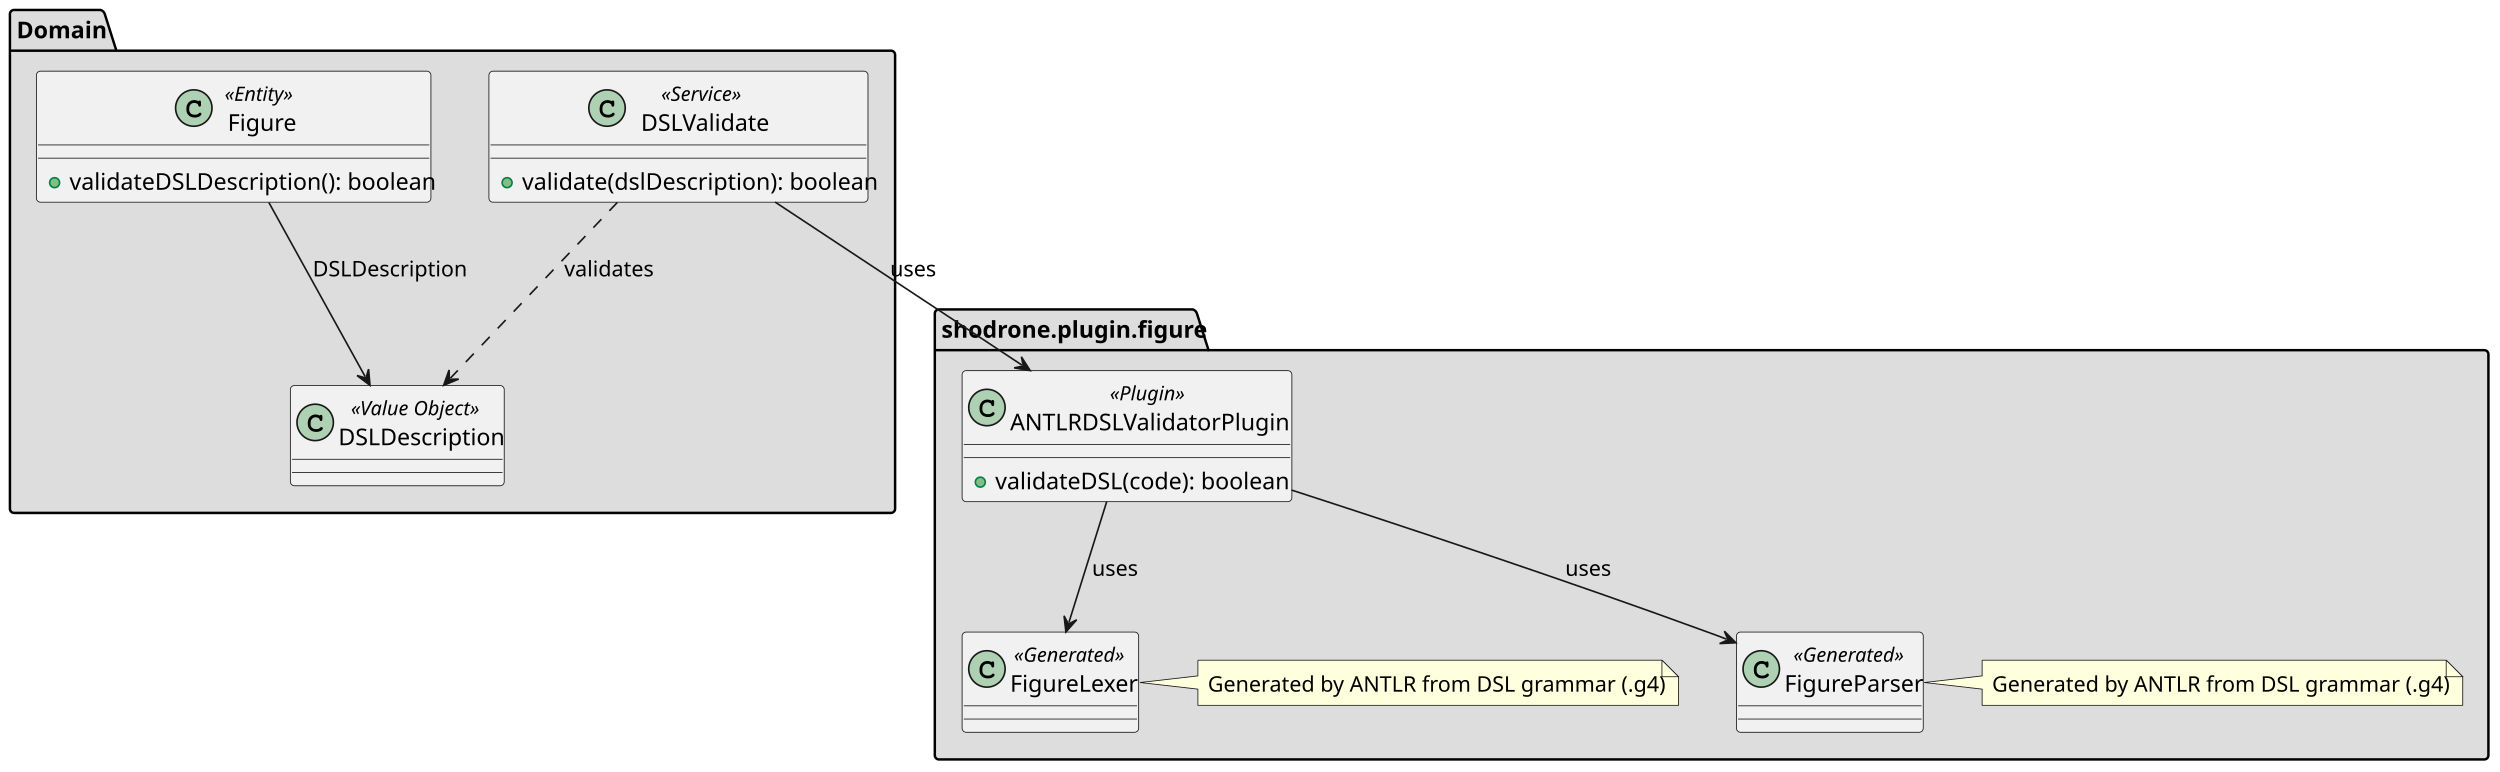
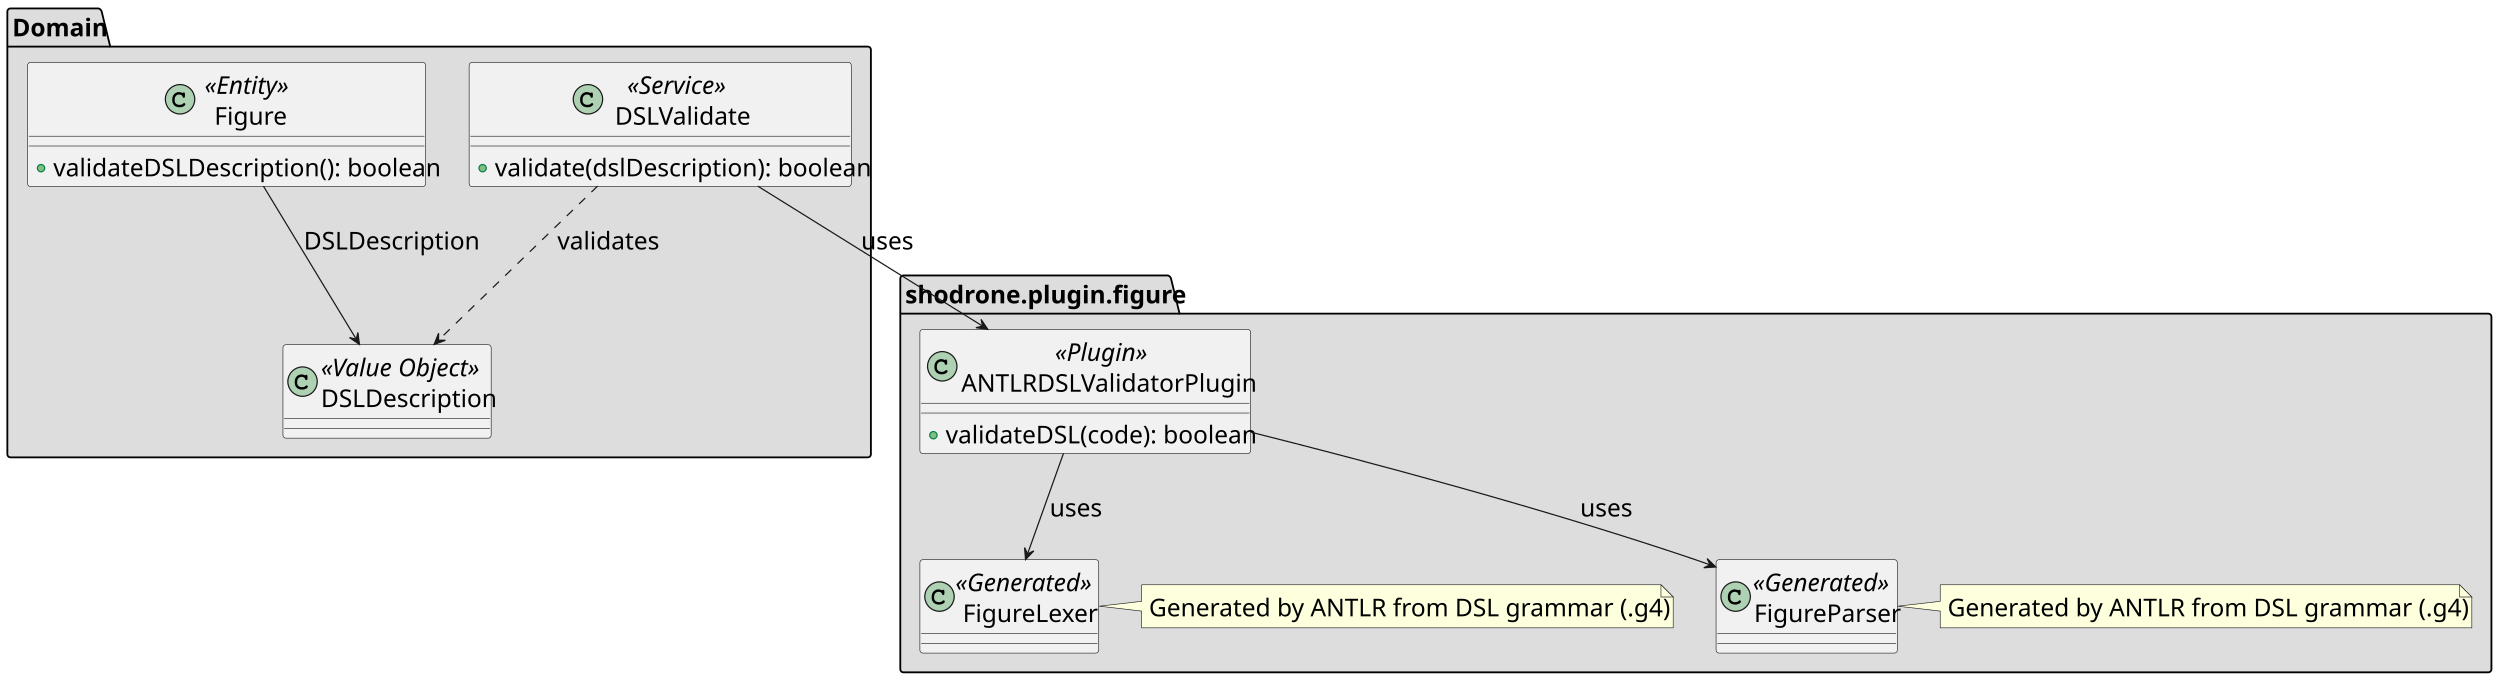
- <svg xmlns="http://www.w3.org/2000/svg" contentStyleType="text/css" height="466px" preserveAspectRatio="none" style="width:1511px;height:466px;background:#FFFFFF;" version="1.1" viewBox="0 0 1511 466" width="1511px" zoomAndPan="magnify">
+ <svg xmlns="http://www.w3.org/2000/svg" contentStyleType="text/css" height="555px" preserveAspectRatio="none" style="width:2041px;height:555px;background:#FFFFFF;" version="1.1" viewBox="0 0 2041 555" width="2041px" zoomAndPan="magnify">
  <defs />
  <g>
    <g id="cluster_Domain">
-       <path d="M8.5,6.014 L60.838,6.014 A3.75,3.75 0 0 1 63.338,8.514 L70.338,30.635 L538.5,30.635 A2.5,2.5 0 0 1 541,33.135 L541,307.514 A2.5,2.5 0 0 1 538.5,310.014 L8.5,310.014 A2.5,2.5 0 0 1 6,307.514 L6,8.514 A2.5,2.5 0 0 1 8.5,6.014 " fill="#DDDDDD" style="stroke:#000000;stroke-width:1.5;" />
-       <line style="stroke:#000000;stroke-width:1.5;" x1="6" x2="70.338" y1="30.635" y2="30.635" />
-       <text fill="#000000" font-family="sans-serif" font-size="14" font-weight="bold" lengthAdjust="spacing" textLength="51.338" x="10" y="23.121">Domain</text>
+       <path d="M8.5,6.894 L80.5,6.894 A3.75,3.75 0 0 1 83,9.395 L90,38.051 L708.5,38.051 A2.5,2.5 0 0 1 711,40.551 L711,370.894 A2.5,2.5 0 0 1 708.5,373.394 L8.5,373.394 A2.5,2.5 0 0 1 6,370.894 L6,9.395 A2.5,2.5 0 0 1 8.5,6.894 " fill="#DDDDDD" style="stroke:#000000;stroke-width:1.5;" />
+       <line style="stroke:#000000;stroke-width:1.5;" x1="6" x2="90" y1="38.051" y2="38.051" />
+       <text fill="#000000" font-family="sans-serif" font-size="20" font-weight="bold" lengthAdjust="spacing" textLength="71" x="10" y="29.656">Domain</text>
    </g>
    <g id="cluster_shodrone.plugin.figure">
-       <path d="M567.5,187.014 L720.935,187.014 A3.75,3.75 0 0 1 723.435,189.514 L730.435,211.635 L1501.5,211.635 A2.5,2.5 0 0 1 1504,214.135 L1504,456.514 A2.5,2.5 0 0 1 1501.5,459.014 L567.5,459.014 A2.5,2.5 0 0 1 565,456.514 L565,189.514 A2.5,2.5 0 0 1 567.5,187.014 " fill="#DDDDDD" style="stroke:#000000;stroke-width:1.5;" />
-       <line style="stroke:#000000;stroke-width:1.5;" x1="565" x2="730.435" y1="211.635" y2="211.635" />
-       <text fill="#000000" font-family="sans-serif" font-size="14" font-weight="bold" lengthAdjust="spacing" textLength="152.435" x="569" y="204.121">shodrone.plugin.figure</text>
+       <path d="M737.5,224.894 L953.5,224.894 A3.75,3.75 0 0 1 956,227.394 L963,256.051 L2031.5,256.051 A2.5,2.5 0 0 1 2034,258.551 L2034,546.394 A2.5,2.5 0 0 1 2031.5,548.894 L737.5,548.894 A2.5,2.5 0 0 1 735,546.394 L735,227.394 A2.5,2.5 0 0 1 737.5,224.894 " fill="#DDDDDD" style="stroke:#000000;stroke-width:1.5;" />
+       <line style="stroke:#000000;stroke-width:1.5;" x1="735" x2="963" y1="256.051" y2="256.051" />
+       <text fill="#000000" font-family="sans-serif" font-size="20" font-weight="bold" lengthAdjust="spacing" textLength="215" x="739" y="247.656">shodrone.plugin.figure</text>
    </g>
    <g id="elem_Figure">
-       <rect codeLine="6" fill="#F1F1F1" height="79.203" id="Figure" rx="2.5" ry="2.5" style="stroke:#181818;stroke-width:0.5;" width="238.447" x="22" y="43.014" />
-       <ellipse cx="117.132" cy="65.305" fill="#ADD1B2" rx="11" ry="11" style="stroke:#181818;stroke-width:1.0;" />
-       <path d="M119.898,61.18 Q120.054,60.961 120.242,60.852 Q120.429,60.742 120.648,60.742 Q121.023,60.742 121.257,61.008 Q121.492,61.258 121.492,61.867 L121.492,63.32 Q121.492,63.93 121.257,64.195 Q121.023,64.461 120.648,64.461 Q120.304,64.461 120.101,64.258 Q119.898,64.07 119.789,63.555 Q119.742,63.195 119.554,63.008 Q119.226,62.633 118.617,62.414 Q118.007,62.195 117.382,62.195 Q116.617,62.195 115.976,62.523 Q115.351,62.852 114.851,63.602 Q114.367,64.352 114.367,65.383 L114.367,66.477 Q114.367,67.711 115.257,68.539 Q116.148,69.352 117.742,69.352 Q118.679,69.352 119.335,69.102 Q119.726,68.945 120.148,68.508 Q120.414,68.242 120.554,68.164 Q120.71,68.086 120.914,68.086 Q121.242,68.086 121.492,68.352 Q121.757,68.602 121.757,68.945 Q121.757,69.289 121.414,69.695 Q120.914,70.273 120.117,70.602 Q119.039,71.055 117.742,71.055 Q116.226,71.055 115.023,70.43 Q114.039,69.93 113.351,68.867 Q112.664,67.789 112.664,66.508 L112.664,65.352 Q112.664,64.023 113.273,62.883 Q113.898,61.727 114.992,61.117 Q116.085,60.492 117.32,60.492 Q118.054,60.492 118.695,60.664 Q119.351,60.82 119.898,61.18 Z " fill="#000000" />
-       <text fill="#000000" font-family="sans-serif" font-size="12" font-style="italic" lengthAdjust="spacing" textLength="43.359" x="135.794" y="60.963">«Entity»</text>
-       <text fill="#000000" font-family="sans-serif" font-size="14" lengthAdjust="spacing" textLength="39.683" x="137.632" y="79.082">Figure</text>
-       <line style="stroke:#181818;stroke-width:0.5;" x1="23" x2="259.447" y1="87.596" y2="87.596" />
-       <line style="stroke:#181818;stroke-width:0.5;" x1="23" x2="259.447" y1="95.596" y2="95.596" />
-       <ellipse cx="33" cy="110.406" fill="#84BE84" rx="3" ry="3" style="stroke:#038048;stroke-width:1.0;" />
-       <text fill="#000000" font-family="sans-serif" font-size="14" lengthAdjust="spacing" textLength="212.447" x="42" y="114.703">validateDSLDescription(): boolean</text>
+       <rect codeLine="6" fill="#F1F1F1" height="101.469" id="Figure" rx="2.5" ry="2.5" style="stroke:#181818;stroke-width:0.5;" width="325" x="22.5" y="50.895" />
+       <ellipse cx="147" cy="81.051" fill="#ADD1B2" rx="12" ry="12" style="stroke:#181818;stroke-width:1.0;" />
+       <path d="M149.141,75.973 Q149.328,75.723 149.547,75.598 Q149.766,75.457 150.016,75.457 Q150.453,75.457 150.734,75.769 Q151.016,76.066 151.016,76.785 L151.016,78.488 Q151.016,79.207 150.734,79.519 Q150.453,79.832 150.016,79.832 Q149.625,79.832 149.375,79.598 Q149.125,79.379 149.016,78.769 Q148.953,78.348 148.734,78.129 Q148.344,77.691 147.625,77.426 Q146.906,77.16 146.188,77.16 Q145.281,77.16 144.531,77.551 Q143.781,77.941 143.203,78.832 Q142.625,79.707 142.625,80.91 L142.625,82.207 Q142.625,83.66 143.672,84.629 Q144.734,85.598 146.594,85.598 Q147.703,85.598 148.484,85.285 Q148.922,85.113 149.438,84.598 Q149.75,84.285 149.922,84.191 Q150.094,84.098 150.328,84.098 Q150.719,84.098 151.016,84.41 Q151.328,84.707 151.328,85.113 Q151.328,85.519 150.922,85.988 Q150.328,86.676 149.391,87.066 Q148.125,87.598 146.609,87.598 Q144.828,87.598 143.406,86.863 Q142.25,86.269 141.438,85.004 Q140.625,83.738 140.625,82.254 L140.625,80.894 Q140.625,79.332 141.344,77.988 Q142.078,76.629 143.359,75.894 Q144.656,75.16 146.109,75.16 Q146.969,75.16 147.719,75.363 Q148.484,75.566 149.141,75.973 Z " fill="#000000" />
+       <text fill="#000000" font-family="sans-serif" font-size="20" font-style="italic" lengthAdjust="spacing" textLength="71" x="167" y="76.656">«Entity»</text>
+       <text fill="#000000" font-family="sans-serif" font-size="20" lengthAdjust="spacing" textLength="55" x="175" y="101.812">Figure</text>
+       <line style="stroke:#181818;stroke-width:0.5;" x1="23.5" x2="346.5" y1="111.207" y2="111.207" />
+       <line style="stroke:#181818;stroke-width:0.5;" x1="23.5" x2="346.5" y1="119.207" y2="119.207" />
+       <ellipse cx="33.5" cy="137.285" fill="#84BE84" rx="3" ry="3" style="stroke:#038048;stroke-width:1.0;" />
+       <text fill="#000000" font-family="sans-serif" font-size="20" lengthAdjust="spacing" textLength="298" x="43.5" y="143.969">validateDSLDescription(): boolean</text>
    </g>
    <g id="elem_DSLDescription">
-       <rect codeLine="10" fill="#F1F1F1" height="60.582" id="DSLDescription" rx="2.5" ry="2.5" style="stroke:#181818;stroke-width:0.5;" width="129.262" x="175.5" y="233.014" />
-       <ellipse cx="190.5" cy="255.305" fill="#ADD1B2" rx="11" ry="11" style="stroke:#181818;stroke-width:1.0;" />
-       <path d="M193.266,251.18 Q193.422,250.961 193.609,250.852 Q193.797,250.742 194.016,250.742 Q194.391,250.742 194.625,251.008 Q194.859,251.258 194.859,251.867 L194.859,253.32 Q194.859,253.93 194.625,254.195 Q194.391,254.461 194.016,254.461 Q193.672,254.461 193.469,254.258 Q193.266,254.07 193.156,253.555 Q193.109,253.195 192.922,253.008 Q192.594,252.633 191.984,252.414 Q191.375,252.195 190.75,252.195 Q189.984,252.195 189.344,252.523 Q188.719,252.852 188.219,253.602 Q187.734,254.352 187.734,255.383 L187.734,256.477 Q187.734,257.711 188.625,258.539 Q189.516,259.352 191.109,259.352 Q192.047,259.352 192.703,259.102 Q193.094,258.945 193.516,258.508 Q193.781,258.242 193.922,258.164 Q194.078,258.086 194.281,258.086 Q194.609,258.086 194.859,258.352 Q195.125,258.602 195.125,258.945 Q195.125,259.289 194.781,259.695 Q194.281,260.273 193.484,260.602 Q192.406,261.055 191.109,261.055 Q189.594,261.055 188.391,260.43 Q187.406,259.93 186.719,258.867 Q186.031,257.789 186.031,256.508 L186.031,255.352 Q186.031,254.023 186.641,252.883 Q187.266,251.727 188.359,251.117 Q189.453,250.492 190.688,250.492 Q191.422,250.492 192.062,250.664 Q192.719,250.82 193.266,251.18 Z " fill="#000000" />
-       <text fill="#000000" font-family="sans-serif" font-size="12" font-style="italic" lengthAdjust="spacing" textLength="82.055" x="212.103" y="250.963">«Value Object»</text>
-       <text fill="#000000" font-family="sans-serif" font-size="14" lengthAdjust="spacing" textLength="97.262" x="204.5" y="269.082">DSLDescription</text>
-       <line style="stroke:#181818;stroke-width:0.5;" x1="176.5" x2="303.762" y1="277.596" y2="277.596" />
-       <line style="stroke:#181818;stroke-width:0.5;" x1="176.5" x2="303.762" y1="285.596" y2="285.596" />
+       <rect codeLine="10" fill="#F1F1F1" height="76.312" id="DSLDescription" rx="2.5" ry="2.5" style="stroke:#181818;stroke-width:0.5;" width="170" x="231" y="281.394" />
+       <ellipse cx="247" cy="311.551" fill="#ADD1B2" rx="12" ry="12" style="stroke:#181818;stroke-width:1.0;" />
+       <path d="M249.141,306.473 Q249.328,306.223 249.547,306.098 Q249.766,305.957 250.016,305.957 Q250.453,305.957 250.734,306.269 Q251.016,306.566 251.016,307.285 L251.016,308.988 Q251.016,309.707 250.734,310.019 Q250.453,310.332 250.016,310.332 Q249.625,310.332 249.375,310.098 Q249.125,309.879 249.016,309.269 Q248.953,308.848 248.734,308.629 Q248.344,308.191 247.625,307.926 Q246.906,307.66 246.188,307.66 Q245.281,307.66 244.531,308.051 Q243.781,308.441 243.203,309.332 Q242.625,310.207 242.625,311.41 L242.625,312.707 Q242.625,314.16 243.672,315.129 Q244.734,316.098 246.594,316.098 Q247.703,316.098 248.484,315.785 Q248.922,315.613 249.438,315.098 Q249.75,314.785 249.922,314.691 Q250.094,314.598 250.328,314.598 Q250.719,314.598 251.016,314.91 Q251.328,315.207 251.328,315.613 Q251.328,316.019 250.922,316.488 Q250.328,317.176 249.391,317.566 Q248.125,318.098 246.609,318.098 Q244.828,318.098 243.406,317.363 Q242.25,316.769 241.438,315.504 Q240.625,314.238 240.625,312.754 L240.625,311.394 Q240.625,309.832 241.344,308.488 Q242.078,307.129 243.359,306.394 Q244.656,305.66 246.109,305.66 Q246.969,305.66 247.719,305.863 Q248.484,306.066 249.141,306.473 Z " fill="#000000" />
+       <text fill="#000000" font-family="sans-serif" font-size="20" font-style="italic" lengthAdjust="spacing" textLength="136" x="262" y="307.156">«Value Object»</text>
+       <text fill="#000000" font-family="sans-serif" font-size="20" lengthAdjust="spacing" textLength="136" x="262" y="332.312">DSLDescription</text>
+       <line style="stroke:#181818;stroke-width:0.5;" x1="232" x2="400" y1="341.707" y2="341.707" />
+       <line style="stroke:#181818;stroke-width:0.5;" x1="232" x2="400" y1="349.707" y2="349.707" />
    </g>
    <g id="elem_DSLValidate">
-       <rect codeLine="13" fill="#F1F1F1" height="79.203" id="DSLValidate" rx="2.5" ry="2.5" style="stroke:#181818;stroke-width:0.5;" width="229.109" x="295.5" y="43.014" />
-       <ellipse cx="366.891" cy="65.305" fill="#ADD1B2" rx="11" ry="11" style="stroke:#181818;stroke-width:1.0;" />
-       <path d="M369.657,61.18 Q369.813,60.961 370,60.852 Q370.188,60.742 370.407,60.742 Q370.782,60.742 371.016,61.008 Q371.25,61.258 371.25,61.867 L371.25,63.32 Q371.25,63.93 371.016,64.195 Q370.782,64.461 370.407,64.461 Q370.063,64.461 369.86,64.258 Q369.657,64.07 369.547,63.555 Q369.5,63.195 369.313,63.008 Q368.985,62.633 368.375,62.414 Q367.766,62.195 367.141,62.195 Q366.375,62.195 365.735,62.523 Q365.11,62.852 364.61,63.602 Q364.125,64.352 364.125,65.383 L364.125,66.477 Q364.125,67.711 365.016,68.539 Q365.907,69.352 367.5,69.352 Q368.438,69.352 369.094,69.102 Q369.485,68.945 369.907,68.508 Q370.172,68.242 370.313,68.164 Q370.469,68.086 370.672,68.086 Q371,68.086 371.25,68.352 Q371.516,68.602 371.516,68.945 Q371.516,69.289 371.172,69.695 Q370.672,70.273 369.875,70.602 Q368.797,71.055 367.5,71.055 Q365.985,71.055 364.782,70.43 Q363.797,69.93 363.11,68.867 Q362.422,67.789 362.422,66.508 L362.422,65.352 Q362.422,64.023 363.032,62.883 Q363.657,61.727 364.75,61.117 Q365.844,60.492 367.079,60.492 Q367.813,60.492 368.454,60.664 Q369.11,60.82 369.657,61.18 Z " fill="#000000" />
-       <text fill="#000000" font-family="sans-serif" font-size="12" font-style="italic" lengthAdjust="spacing" textLength="53.361" x="399.624" y="60.963">«Service»</text>
-       <text fill="#000000" font-family="sans-serif" font-size="14" lengthAdjust="spacing" textLength="77.827" x="387.391" y="79.082">DSLValidate</text>
-       <line style="stroke:#181818;stroke-width:0.5;" x1="296.5" x2="523.609" y1="87.596" y2="87.596" />
-       <line style="stroke:#181818;stroke-width:0.5;" x1="296.5" x2="523.609" y1="95.596" y2="95.596" />
-       <ellipse cx="306.5" cy="110.406" fill="#84BE84" rx="3" ry="3" style="stroke:#038048;stroke-width:1.0;" />
-       <text fill="#000000" font-family="sans-serif" font-size="14" lengthAdjust="spacing" textLength="203.109" x="315.5" y="114.703">validate(dslDescription): boolean</text>
+       <rect codeLine="13" fill="#F1F1F1" height="101.469" id="DSLValidate" rx="2.5" ry="2.5" style="stroke:#181818;stroke-width:0.5;" width="312" x="383" y="50.895" />
+       <ellipse cx="480" cy="81.051" fill="#ADD1B2" rx="12" ry="12" style="stroke:#181818;stroke-width:1.0;" />
+       <path d="M482.141,75.973 Q482.328,75.723 482.547,75.598 Q482.766,75.457 483.016,75.457 Q483.453,75.457 483.734,75.769 Q484.016,76.066 484.016,76.785 L484.016,78.488 Q484.016,79.207 483.734,79.519 Q483.453,79.832 483.016,79.832 Q482.625,79.832 482.375,79.598 Q482.125,79.379 482.016,78.769 Q481.953,78.348 481.734,78.129 Q481.344,77.691 480.625,77.426 Q479.906,77.16 479.188,77.16 Q478.281,77.16 477.531,77.551 Q476.781,77.941 476.203,78.832 Q475.625,79.707 475.625,80.91 L475.625,82.207 Q475.625,83.66 476.672,84.629 Q477.734,85.598 479.594,85.598 Q480.703,85.598 481.484,85.285 Q481.922,85.113 482.438,84.598 Q482.75,84.285 482.922,84.191 Q483.094,84.098 483.328,84.098 Q483.719,84.098 484.016,84.41 Q484.328,84.707 484.328,85.113 Q484.328,85.519 483.922,85.988 Q483.328,86.676 482.391,87.066 Q481.125,87.598 479.609,87.598 Q477.828,87.598 476.406,86.863 Q475.25,86.269 474.438,85.004 Q473.625,83.738 473.625,82.254 L473.625,80.894 Q473.625,79.332 474.344,77.988 Q475.078,76.629 476.359,75.894 Q477.656,75.16 479.109,75.16 Q479.969,75.16 480.719,75.363 Q481.484,75.566 482.141,75.973 Z " fill="#000000" />
+       <text fill="#000000" font-family="sans-serif" font-size="20" font-style="italic" lengthAdjust="spacing" textLength="89" x="512" y="76.656">«Service»</text>
+       <text fill="#000000" font-family="sans-serif" font-size="20" lengthAdjust="spacing" textLength="109" x="502" y="101.812">DSLValidate</text>
+       <line style="stroke:#181818;stroke-width:0.5;" x1="384" x2="694" y1="111.207" y2="111.207" />
+       <line style="stroke:#181818;stroke-width:0.5;" x1="384" x2="694" y1="119.207" y2="119.207" />
+       <ellipse cx="394" cy="137.285" fill="#84BE84" rx="3" ry="3" style="stroke:#038048;stroke-width:1.0;" />
+       <text fill="#000000" font-family="sans-serif" font-size="20" lengthAdjust="spacing" textLength="285" x="404" y="143.969">validate(dslDescription): boolean</text>
    </g>
    <g id="elem_ANTLRDSLValidatorPlugin">
-       <rect codeLine="21" fill="#F1F1F1" height="79.203" id="ANTLRDSLValidatorPlugin" rx="2.5" ry="2.5" style="stroke:#181818;stroke-width:0.5;" width="199.303" x="581.5" y="224.014" />
-       <ellipse cx="596.5" cy="246.305" fill="#ADD1B2" rx="11" ry="11" style="stroke:#181818;stroke-width:1.0;" />
-       <path d="M599.266,242.18 Q599.422,241.961 599.609,241.852 Q599.797,241.742 600.016,241.742 Q600.391,241.742 600.625,242.008 Q600.859,242.258 600.859,242.867 L600.859,244.32 Q600.859,244.93 600.625,245.195 Q600.391,245.461 600.016,245.461 Q599.672,245.461 599.469,245.258 Q599.266,245.07 599.156,244.555 Q599.109,244.195 598.922,244.008 Q598.594,243.633 597.984,243.414 Q597.375,243.195 596.75,243.195 Q595.984,243.195 595.344,243.523 Q594.719,243.852 594.219,244.602 Q593.734,245.352 593.734,246.383 L593.734,247.477 Q593.734,248.711 594.625,249.539 Q595.516,250.352 597.109,250.352 Q598.047,250.352 598.703,250.102 Q599.094,249.945 599.516,249.508 Q599.781,249.242 599.922,249.164 Q600.078,249.086 600.281,249.086 Q600.609,249.086 600.859,249.352 Q601.125,249.602 601.125,249.945 Q601.125,250.289 600.781,250.695 Q600.281,251.273 599.484,251.602 Q598.406,252.055 597.109,252.055 Q595.594,252.055 594.391,251.43 Q593.406,250.93 592.719,249.867 Q592.031,248.789 592.031,247.508 L592.031,246.352 Q592.031,245.023 592.641,243.883 Q593.266,242.727 594.359,242.117 Q595.453,241.492 596.688,241.492 Q597.422,241.492 598.062,241.664 Q598.719,241.82 599.266,242.18 Z " fill="#000000" />
-       <text fill="#000000" font-family="sans-serif" font-size="12" font-style="italic" lengthAdjust="spacing" textLength="46.705" x="670.799" y="241.963">«Plugin»</text>
-       <text fill="#000000" font-family="sans-serif" font-size="14" lengthAdjust="spacing" textLength="167.303" x="610.5" y="260.082">ANTLRDSLValidatorPlugin</text>
-       <line style="stroke:#181818;stroke-width:0.5;" x1="582.5" x2="779.803" y1="268.596" y2="268.596" />
-       <line style="stroke:#181818;stroke-width:0.5;" x1="582.5" x2="779.803" y1="276.596" y2="276.596" />
-       <ellipse cx="592.5" cy="291.406" fill="#84BE84" rx="3" ry="3" style="stroke:#038048;stroke-width:1.0;" />
-       <text fill="#000000" font-family="sans-serif" font-size="14" lengthAdjust="spacing" textLength="172.778" x="601.5" y="295.703">validateDSL(code): boolean</text>
+       <rect codeLine="21" fill="#F1F1F1" height="101.469" id="ANTLRDSLValidatorPlugin" rx="2.5" ry="2.5" style="stroke:#181818;stroke-width:0.5;" width="270" x="751" y="268.894" />
+       <ellipse cx="769.25" cy="299.051" fill="#ADD1B2" rx="12" ry="12" style="stroke:#181818;stroke-width:1.0;" />
+       <path d="M771.391,293.973 Q771.578,293.723 771.797,293.598 Q772.016,293.457 772.266,293.457 Q772.703,293.457 772.984,293.769 Q773.266,294.066 773.266,294.785 L773.266,296.488 Q773.266,297.207 772.984,297.519 Q772.703,297.832 772.266,297.832 Q771.875,297.832 771.625,297.598 Q771.375,297.379 771.266,296.769 Q771.203,296.348 770.984,296.129 Q770.594,295.691 769.875,295.426 Q769.156,295.16 768.438,295.16 Q767.531,295.16 766.781,295.551 Q766.031,295.941 765.453,296.832 Q764.875,297.707 764.875,298.91 L764.875,300.207 Q764.875,301.66 765.922,302.629 Q766.984,303.598 768.844,303.598 Q769.953,303.598 770.734,303.285 Q771.172,303.113 771.688,302.598 Q772,302.285 772.172,302.191 Q772.344,302.098 772.578,302.098 Q772.969,302.098 773.266,302.41 Q773.578,302.707 773.578,303.113 Q773.578,303.519 773.172,303.988 Q772.578,304.676 771.641,305.066 Q770.375,305.598 768.859,305.598 Q767.078,305.598 765.656,304.863 Q764.5,304.269 763.688,303.004 Q762.875,301.738 762.875,300.254 L762.875,298.894 Q762.875,297.332 763.594,295.988 Q764.328,294.629 765.609,293.894 Q766.906,293.16 768.359,293.16 Q769.219,293.16 769.969,293.363 Q770.734,293.566 771.391,293.973 Z " fill="#000000" />
+       <text fill="#000000" font-family="sans-serif" font-size="20" font-style="italic" lengthAdjust="spacing" textLength="78" x="861.25" y="294.656">«Plugin»</text>
+       <text fill="#000000" font-family="sans-serif" font-size="20" lengthAdjust="spacing" textLength="231" x="784.75" y="319.812">ANTLRDSLValidatorPlugin</text>
+       <line style="stroke:#181818;stroke-width:0.5;" x1="752" x2="1020" y1="329.207" y2="329.207" />
+       <line style="stroke:#181818;stroke-width:0.5;" x1="752" x2="1020" y1="337.207" y2="337.207" />
+       <ellipse cx="762" cy="355.285" fill="#84BE84" rx="3" ry="3" style="stroke:#038048;stroke-width:1.0;" />
+       <text fill="#000000" font-family="sans-serif" font-size="20" lengthAdjust="spacing" textLength="243" x="772" y="361.969">validateDSL(code): boolean</text>
    </g>
    <g id="elem_FigureLexer">
-       <rect codeLine="25" fill="#F1F1F1" height="60.582" id="FigureLexer" rx="2.5" ry="2.5" style="stroke:#181818;stroke-width:0.5;" width="106.703" x="581.5" y="382.014" />
-       <ellipse cx="596.5" cy="404.305" fill="#ADD1B2" rx="11" ry="11" style="stroke:#181818;stroke-width:1.0;" />
-       <path d="M599.266,400.18 Q599.422,399.961 599.609,399.852 Q599.797,399.742 600.016,399.742 Q600.391,399.742 600.625,400.008 Q600.859,400.258 600.859,400.867 L600.859,402.32 Q600.859,402.93 600.625,403.195 Q600.391,403.461 600.016,403.461 Q599.672,403.461 599.469,403.258 Q599.266,403.07 599.156,402.555 Q599.109,402.195 598.922,402.008 Q598.594,401.633 597.984,401.414 Q597.375,401.195 596.75,401.195 Q595.984,401.195 595.344,401.523 Q594.719,401.852 594.219,402.602 Q593.734,403.352 593.734,404.383 L593.734,405.477 Q593.734,406.711 594.625,407.539 Q595.516,408.352 597.109,408.352 Q598.047,408.352 598.703,408.102 Q599.094,407.945 599.516,407.508 Q599.781,407.242 599.922,407.164 Q600.078,407.086 600.281,407.086 Q600.609,407.086 600.859,407.352 Q601.125,407.602 601.125,407.945 Q601.125,408.289 600.781,408.695 Q600.281,409.273 599.484,409.602 Q598.406,410.055 597.109,410.055 Q595.594,410.055 594.391,409.43 Q593.406,408.93 592.719,407.867 Q592.031,406.789 592.031,405.508 L592.031,404.352 Q592.031,403.023 592.641,401.883 Q593.266,400.727 594.359,400.117 Q595.453,399.492 596.688,399.492 Q597.422,399.492 598.062,399.664 Q598.719,399.82 599.266,400.18 Z " fill="#000000" />
-       <text fill="#000000" font-family="sans-serif" font-size="12" font-style="italic" lengthAdjust="spacing" textLength="70.055" x="612.824" y="399.963">«Generated»</text>
-       <text fill="#000000" font-family="sans-serif" font-size="14" lengthAdjust="spacing" textLength="74.703" x="610.5" y="418.082">FigureLexer</text>
-       <line style="stroke:#181818;stroke-width:0.5;" x1="582.5" x2="687.203" y1="426.596" y2="426.596" />
-       <line style="stroke:#181818;stroke-width:0.5;" x1="582.5" x2="687.203" y1="434.596" y2="434.596" />
+       <rect codeLine="25" fill="#F1F1F1" height="76.312" id="FigureLexer" rx="2.5" ry="2.5" style="stroke:#181818;stroke-width:0.5;" width="146" x="751" y="456.894" />
+       <ellipse cx="767" cy="487.051" fill="#ADD1B2" rx="12" ry="12" style="stroke:#181818;stroke-width:1.0;" />
+       <path d="M769.141,481.973 Q769.328,481.723 769.547,481.598 Q769.766,481.457 770.016,481.457 Q770.453,481.457 770.734,481.769 Q771.016,482.066 771.016,482.785 L771.016,484.488 Q771.016,485.207 770.734,485.519 Q770.453,485.832 770.016,485.832 Q769.625,485.832 769.375,485.598 Q769.125,485.379 769.016,484.769 Q768.953,484.348 768.734,484.129 Q768.344,483.691 767.625,483.426 Q766.906,483.16 766.188,483.16 Q765.281,483.16 764.531,483.551 Q763.781,483.941 763.203,484.832 Q762.625,485.707 762.625,486.91 L762.625,488.207 Q762.625,489.66 763.672,490.629 Q764.734,491.598 766.594,491.598 Q767.703,491.598 768.484,491.285 Q768.922,491.113 769.438,490.598 Q769.75,490.285 769.922,490.191 Q770.094,490.098 770.328,490.098 Q770.719,490.098 771.016,490.41 Q771.328,490.707 771.328,491.113 Q771.328,491.519 770.922,491.988 Q770.328,492.676 769.391,493.066 Q768.125,493.598 766.609,493.598 Q764.828,493.598 763.406,492.863 Q762.25,492.269 761.438,491.004 Q760.625,489.738 760.625,488.254 L760.625,486.894 Q760.625,485.332 761.344,483.988 Q762.078,482.629 763.359,481.894 Q764.656,481.16 766.109,481.16 Q766.969,481.16 767.719,481.363 Q768.484,481.566 769.141,481.973 Z " fill="#000000" />
+       <text fill="#000000" font-family="sans-serif" font-size="20" font-style="italic" lengthAdjust="spacing" textLength="116" x="780" y="482.656">«Generated»</text>
+       <text fill="#000000" font-family="sans-serif" font-size="20" lengthAdjust="spacing" textLength="104" x="786" y="507.812">FigureLexer</text>
+       <line style="stroke:#181818;stroke-width:0.5;" x1="752" x2="896" y1="517.207" y2="517.207" />
+       <line style="stroke:#181818;stroke-width:0.5;" x1="752" x2="896" y1="525.207" y2="525.207" />
    </g>
    <g id="elem_GMN9">
-       <path d="M724,399.014 L724,408.514 L688.93,412.514 L724,416.514 L724,426.305 A0,0 0 0 0 724,426.305 L1014.477,426.305 A0,0 0 0 0 1014.477,426.305 L1014.477,409.014 L1004.477,399.014 L724,399.014 A0,0 0 0 0 724,399.014 " fill="#FEFFDD" style="stroke:#181818;stroke-width:0.5;" />
-       <path d="M1004.477,399.014 L1004.477,409.014 L1014.477,409.014 L1004.477,399.014 " fill="#FEFFDD" style="stroke:#181818;stroke-width:0.5;" />
-       <text fill="#000000" font-family="sans-serif" font-size="13" lengthAdjust="spacing" textLength="269.477" x="730" y="418.042">Generated by ANTLR from DSL grammar (.g4)</text>
+       <path d="M932,477.394 L932,490.894 L897.32,494.894 L932,498.894 L932,512.551 A0,0 0 0 0 932,512.551 L1366,512.551 A0,0 0 0 0 1366,512.551 L1366,487.394 L1356,477.394 L932,477.394 A0,0 0 0 0 932,477.394 " fill="#FEFFDD" style="stroke:#181818;stroke-width:0.5;" />
+       <path d="M1356,477.394 L1356,487.394 L1366,487.394 L1356,477.394 " fill="#FEFFDD" style="stroke:#181818;stroke-width:0.5;" />
+       <text fill="#000000" font-family="sans-serif" font-size="20" lengthAdjust="spacing" textLength="413" x="938" y="503.156">Generated by ANTLR from DSL grammar (.g4)</text>
    </g>
    <g id="elem_FigureParser">
-       <rect codeLine="32" fill="#F1F1F1" height="60.582" id="FigureParser" rx="2.5" ry="2.5" style="stroke:#181818;stroke-width:0.5;" width="112.917" x="1049.5" y="382.014" />
-       <ellipse cx="1064.5" cy="404.305" fill="#ADD1B2" rx="11" ry="11" style="stroke:#181818;stroke-width:1.0;" />
-       <path d="M1067.266,400.18 Q1067.422,399.961 1067.609,399.852 Q1067.797,399.742 1068.016,399.742 Q1068.391,399.742 1068.625,400.008 Q1068.859,400.258 1068.859,400.867 L1068.859,402.32 Q1068.859,402.93 1068.625,403.195 Q1068.391,403.461 1068.016,403.461 Q1067.672,403.461 1067.469,403.258 Q1067.266,403.07 1067.156,402.555 Q1067.109,402.195 1066.922,402.008 Q1066.594,401.633 1065.984,401.414 Q1065.375,401.195 1064.75,401.195 Q1063.984,401.195 1063.344,401.523 Q1062.719,401.852 1062.219,402.602 Q1061.734,403.352 1061.734,404.383 L1061.734,405.477 Q1061.734,406.711 1062.625,407.539 Q1063.516,408.352 1065.109,408.352 Q1066.047,408.352 1066.703,408.102 Q1067.094,407.945 1067.516,407.508 Q1067.781,407.242 1067.922,407.164 Q1068.078,407.086 1068.281,407.086 Q1068.609,407.086 1068.859,407.352 Q1069.125,407.602 1069.125,407.945 Q1069.125,408.289 1068.781,408.695 Q1068.281,409.273 1067.484,409.602 Q1066.406,410.055 1065.109,410.055 Q1063.594,410.055 1062.391,409.43 Q1061.406,408.93 1060.719,407.867 Q1060.031,406.789 1060.031,405.508 L1060.031,404.352 Q1060.031,403.023 1060.641,401.883 Q1061.266,400.727 1062.359,400.117 Q1063.453,399.492 1064.688,399.492 Q1065.422,399.492 1066.062,399.664 Q1066.719,399.82 1067.266,400.18 Z " fill="#000000" />
-       <text fill="#000000" font-family="sans-serif" font-size="12" font-style="italic" lengthAdjust="spacing" textLength="70.055" x="1083.931" y="399.963">«Generated»</text>
-       <text fill="#000000" font-family="sans-serif" font-size="14" lengthAdjust="spacing" textLength="80.917" x="1078.5" y="418.082">FigureParser</text>
-       <line style="stroke:#181818;stroke-width:0.5;" x1="1050.5" x2="1161.417" y1="426.596" y2="426.596" />
-       <line style="stroke:#181818;stroke-width:0.5;" x1="1050.5" x2="1161.417" y1="434.596" y2="434.596" />
+       <rect codeLine="32" fill="#F1F1F1" height="76.312" id="FigureParser" rx="2.5" ry="2.5" style="stroke:#181818;stroke-width:0.5;" width="148" x="1401" y="456.894" />
+       <ellipse cx="1417" cy="487.051" fill="#ADD1B2" rx="12" ry="12" style="stroke:#181818;stroke-width:1.0;" />
+       <path d="M1419.141,481.973 Q1419.328,481.723 1419.547,481.598 Q1419.766,481.457 1420.016,481.457 Q1420.453,481.457 1420.734,481.769 Q1421.016,482.066 1421.016,482.785 L1421.016,484.488 Q1421.016,485.207 1420.734,485.519 Q1420.453,485.832 1420.016,485.832 Q1419.625,485.832 1419.375,485.598 Q1419.125,485.379 1419.016,484.769 Q1418.953,484.348 1418.734,484.129 Q1418.344,483.691 1417.625,483.426 Q1416.906,483.16 1416.188,483.16 Q1415.281,483.16 1414.531,483.551 Q1413.781,483.941 1413.203,484.832 Q1412.625,485.707 1412.625,486.91 L1412.625,488.207 Q1412.625,489.66 1413.672,490.629 Q1414.734,491.598 1416.594,491.598 Q1417.703,491.598 1418.484,491.285 Q1418.922,491.113 1419.438,490.598 Q1419.75,490.285 1419.922,490.191 Q1420.094,490.098 1420.328,490.098 Q1420.719,490.098 1421.016,490.41 Q1421.328,490.707 1421.328,491.113 Q1421.328,491.519 1420.922,491.988 Q1420.328,492.676 1419.391,493.066 Q1418.125,493.598 1416.609,493.598 Q1414.828,493.598 1413.406,492.863 Q1412.25,492.269 1411.438,491.004 Q1410.625,489.738 1410.625,488.254 L1410.625,486.894 Q1410.625,485.332 1411.344,483.988 Q1412.078,482.629 1413.359,481.894 Q1414.656,481.16 1416.109,481.16 Q1416.969,481.16 1417.719,481.363 Q1418.484,481.566 1419.141,481.973 Z " fill="#000000" />
+       <text fill="#000000" font-family="sans-serif" font-size="20" font-style="italic" lengthAdjust="spacing" textLength="116" x="1431" y="482.656">«Generated»</text>
+       <text fill="#000000" font-family="sans-serif" font-size="20" lengthAdjust="spacing" textLength="114" x="1432" y="507.812">FigureParser</text>
+       <line style="stroke:#181818;stroke-width:0.5;" x1="1402" x2="1548" y1="517.207" y2="517.207" />
+       <line style="stroke:#181818;stroke-width:0.5;" x1="1402" x2="1548" y1="525.207" y2="525.207" />
    </g>
    <g id="elem_GMN13">
-       <path d="M1198,399.014 L1198,408.514 L1162.94,412.514 L1198,416.514 L1198,426.305 A0,0 0 0 0 1198,426.305 L1488.477,426.305 A0,0 0 0 0 1488.477,426.305 L1488.477,409.014 L1478.477,399.014 L1198,399.014 A0,0 0 0 0 1198,399.014 " fill="#FEFFDD" style="stroke:#181818;stroke-width:0.5;" />
-       <path d="M1478.477,399.014 L1478.477,409.014 L1488.477,409.014 L1478.477,399.014 " fill="#FEFFDD" style="stroke:#181818;stroke-width:0.5;" />
-       <text fill="#000000" font-family="sans-serif" font-size="13" lengthAdjust="spacing" textLength="269.477" x="1204" y="418.042">Generated by ANTLR from DSL grammar (.g4)</text>
+       <path d="M1584,477.394 L1584,490.894 L1549.18,494.894 L1584,498.894 L1584,512.551 A0,0 0 0 0 1584,512.551 L2018,512.551 A0,0 0 0 0 2018,512.551 L2018,487.394 L2008,477.394 L1584,477.394 A0,0 0 0 0 1584,477.394 " fill="#FEFFDD" style="stroke:#181818;stroke-width:0.5;" />
+       <path d="M2008,477.394 L2008,487.394 L2018,487.394 L2008,477.394 " fill="#FEFFDD" style="stroke:#181818;stroke-width:0.5;" />
+       <text fill="#000000" font-family="sans-serif" font-size="20" lengthAdjust="spacing" textLength="413" x="1590" y="503.156">Generated by ANTLR from DSL grammar (.g4)</text>
    </g>
    <g id="link_Figure_DSLDescription">
-       <path codeLine="41" d="M162.48,122.354 C180.85,155.564 203.985,197.404 220.715,227.644 " fill="none" id="Figure-to-DSLDescription" style="stroke:#181818;stroke-width:1.0;" />
-       <polygon fill="#181818" points="223.62,232.894,222.763,223.082,221.2,228.519,215.763,226.955,223.62,232.894" style="stroke:#181818;stroke-width:1.0;" />
-       <text fill="#000000" font-family="sans-serif" font-size="13" lengthAdjust="spacing" textLength="90.314" x="189" y="167.042">DSLDescription</text>
+       <path codeLine="41" d="M215.05,151.945 C237.9,189.614 268.97,240.855 290.59,276.495 " fill="none" id="Figure-to-DSLDescription" style="stroke:#181818;stroke-width:1.0;" />
+       <polygon fill="#181818" points="293.44,281.195,292.177,271.427,290.84,276.923,285.344,275.587,293.44,281.195" style="stroke:#181818;stroke-width:1.0;" />
+       <text fill="#000000" font-family="sans-serif" font-size="20" lengthAdjust="spacing" textLength="136" x="248" y="203.656">DSLDescription</text>
    </g>
    <g id="link_DSLValidate_DSLDescription">
-       <path codeLine="42" d="M373.11,122.354 C341.57,155.564 300.982,198.303 272.262,228.543 " fill="none" id="DSLValidate-to-DSLDescription" style="stroke:#181818;stroke-width:1.0;stroke-dasharray:7.0,7.0;" />
-       <polygon fill="#181818" points="268.13,232.894,277.228,229.122,271.573,229.268,271.428,223.613,268.13,232.894" style="stroke:#181818;stroke-width:1.0;" />
-       <text fill="#000000" font-family="sans-serif" font-size="13" lengthAdjust="spacing" textLength="51.308" x="341" y="167.042">validates</text>
+       <path codeLine="42" d="M487.84,151.945 C448.63,189.924 395.19,241.695 358.36,277.365 " fill="none" id="DSLValidate-to-DSLDescription" style="stroke:#181818;stroke-width:1.0;stroke-dasharray:7.0,7.0;" />
+       <polygon fill="#181818" points="354.4,281.195,363.648,277.808,357.992,277.717,358.084,272.061,354.4,281.195" style="stroke:#181818;stroke-width:1.0;" />
+       <text fill="#000000" font-family="sans-serif" font-size="20" lengthAdjust="spacing" textLength="77" x="455" y="203.656">validates</text>
    </g>
    <g id="link_DSLValidate_ANTLRDSLValidatorPlugin">
-       <path codeLine="43" d="M468.47,122.134 C514.06,152.244 572.063,190.557 617.634,220.657 " fill="none" id="DSLValidate-to-ANTLRDSLValidatorPlugin" style="stroke:#181818;stroke-width:1.0;" />
-       <polygon fill="#181818" points="622.64,223.964,617.335,215.666,618.468,221.208,612.926,222.341,622.64,223.964" style="stroke:#181818;stroke-width:1.0;" />
-       <text fill="#000000" font-family="sans-serif" font-size="13" lengthAdjust="spacing" textLength="27.46" x="538" y="167.042">uses</text>
+       <path codeLine="43" d="M618.61,151.945 C673.5,186.125 746.34,231.464 802.14,266.195 " fill="none" id="DSLValidate-to-ANTLRDSLValidatorPlugin" style="stroke:#181818;stroke-width:1.0;" />
+       <polygon fill="#181818" points="806.46,268.885,800.936,260.731,802.216,266.241,796.706,267.521,806.46,268.885" style="stroke:#181818;stroke-width:1.0;" />
+       <text fill="#000000" font-family="sans-serif" font-size="20" lengthAdjust="spacing" textLength="41" x="703" y="203.656">uses</text>
    </g>
    <g id="link_ANTLRDSLValidatorPlugin_FigureLexer">
-       <path codeLine="46" d="M668.91,303.134 C661.19,327.804 653.133,353.568 646.033,376.248 " fill="none" id="ANTLRDSLValidatorPlugin-to-FigureLexer" style="stroke:#181818;stroke-width:1.0;" />
-       <polygon fill="#181818" points="644.24,381.974,650.746,374.58,645.734,377.202,643.111,372.19,644.24,381.974" style="stroke:#181818;stroke-width:1.0;" />
-       <text fill="#000000" font-family="sans-serif" font-size="13" lengthAdjust="spacing" textLength="27.46" x="660" y="348.042">uses</text>
+       <path codeLine="46" d="M868.23,370.115 C858.97,396.024 847.78,427.354 838.96,452.014 " fill="none" id="ANTLRDSLValidatorPlugin-to-FigureLexer" style="stroke:#181818;stroke-width:1.0;" />
+       <polygon fill="#181818" points="837.24,456.854,844.018,449.709,838.911,452.142,836.477,447.035,837.24,456.854" style="stroke:#181818;stroke-width:1.0;" />
+       <text fill="#000000" font-family="sans-serif" font-size="20" lengthAdjust="spacing" textLength="41" x="857" y="421.656">uses</text>
    </g>
    <g id="link_ANTLRDSLValidatorPlugin_FigureParser">
-       <path codeLine="47" d="M780.62,296.204 C851.16,319.054 947.83,351.174 1032,382.014 C1037.58,384.064 1037.782,384.094 1043.562,386.324 " fill="none" id="ANTLRDSLValidatorPlugin-to-FigureParser" style="stroke:#181818;stroke-width:1.0;" />
-       <polygon fill="#181818" points="1049.16,388.484,1042.203,381.512,1044.495,386.684,1039.323,388.976,1049.16,388.484" style="stroke:#181818;stroke-width:1.0;" />
-       <text fill="#000000" font-family="sans-serif" font-size="13" lengthAdjust="spacing" textLength="27.46" x="946" y="348.042">uses</text>
+       <path codeLine="47" d="M1021.26,352.844 C1122.17,378.164 1262.91,415.844 1384,456.894 C1387.95,458.235 1391.97,459.654 1396.02,461.125 " fill="none" id="ANTLRDSLValidatorPlugin-to-FigureParser" style="stroke:#181818;stroke-width:1.0;" />
+       <polygon fill="#181818" points="1400.78,462.875,1393.714,456.014,1396.087,461.149,1390.953,463.522,1400.78,462.875" style="stroke:#181818;stroke-width:1.0;" />
+       <text fill="#000000" font-family="sans-serif" font-size="20" lengthAdjust="spacing" textLength="41" x="1290" y="421.656">uses</text>
    </g>
  </g>
</svg>
